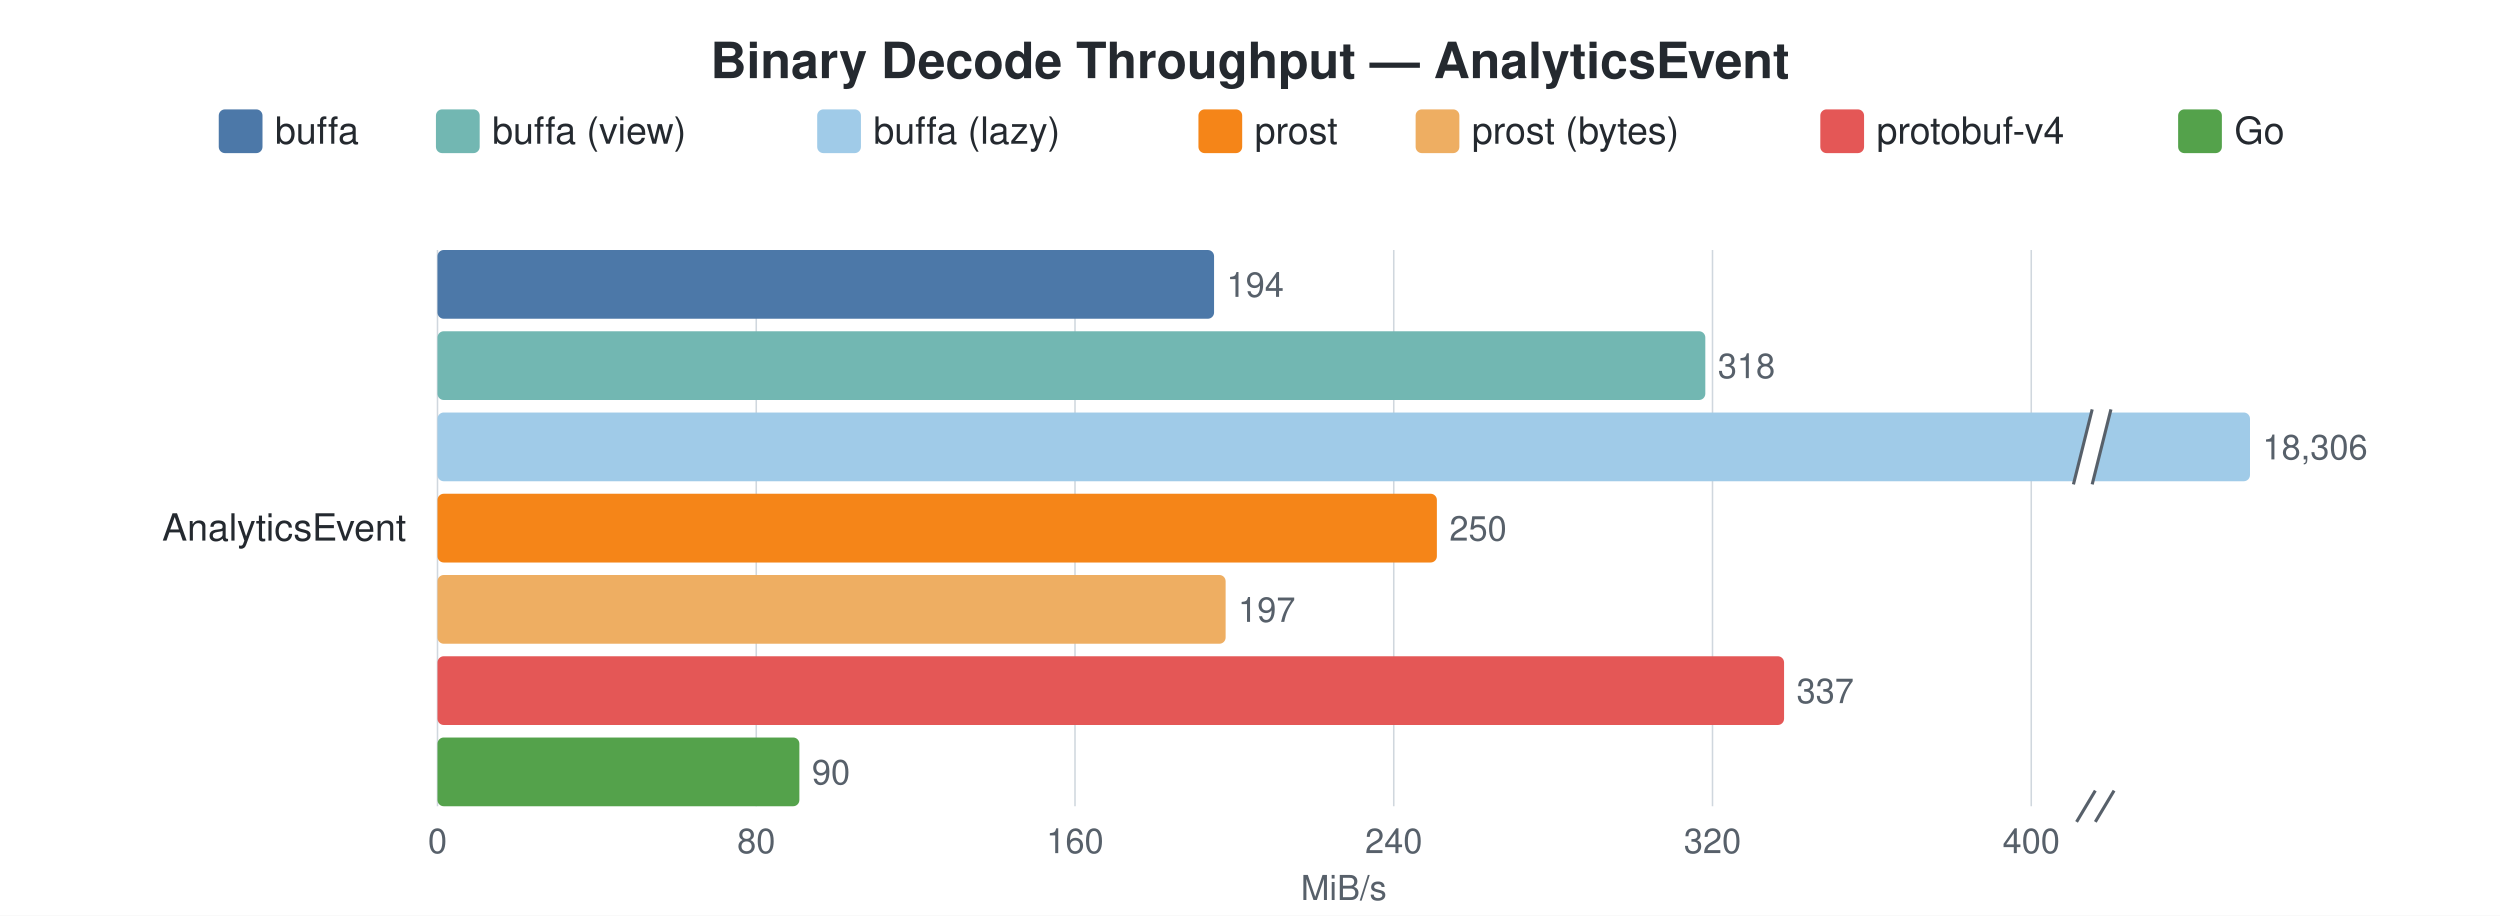
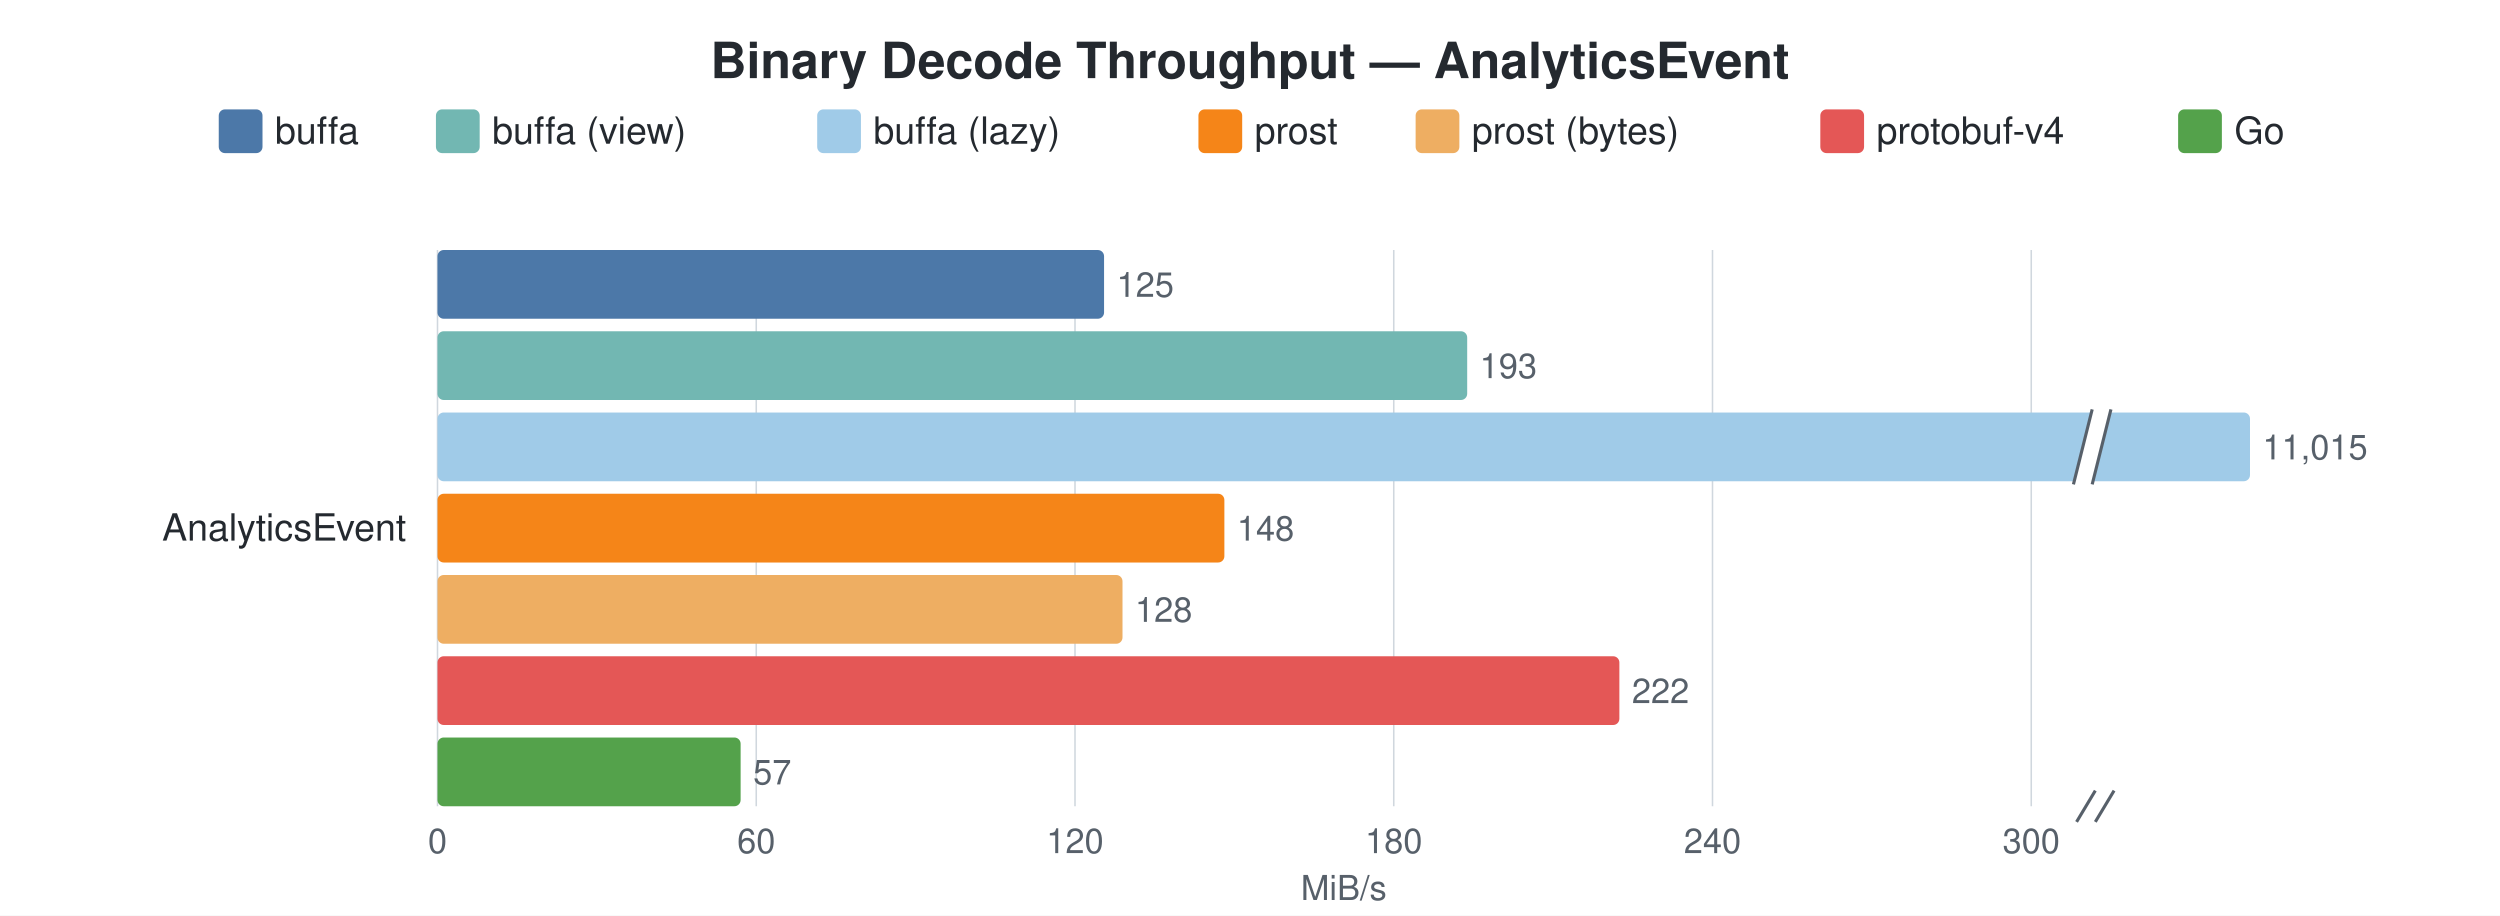
<svg xmlns="http://www.w3.org/2000/svg" width="800" height="293" viewBox="0 0 800 293">
  <style>
    text { font-family: -apple-system, BlinkMacSystemFont, "Segoe UI", Helvetica, Arial, sans-serif; }
    .title { font-size: 16px; font-weight: 600; fill: #24292f; }
    .label { font-size: 12px; fill: #24292f; }
    .value { font-size: 11px; fill: #57606a; }
    .axis-label { font-size: 11px; fill: #57606a; }
    .legend-text { font-size: 12px; fill: #24292f; }
    .grid { stroke: #d0d7de; stroke-width: 0.5; }
  </style>
  <rect width="100%" height="100%" fill="white" />
  <text x="400.0" y="25" text-anchor="middle" class="title">Binary Decode Throughput — AnalyticsEvent</text>
  <rect x="70" y="35" width="14" height="14" rx="2" fill="#4C78A8" />
  <text x="88" y="46" class="legend-text">buffa</text>
  <rect x="139.5" y="35" width="14" height="14" rx="2" fill="#72B7B2" />
  <text x="157.5" y="46" class="legend-text">buffa (view)</text>
  <rect x="261.5" y="35" width="14" height="14" rx="2" fill="#A0CBE8" />
  <text x="279.5" y="46" class="legend-text">buffa (lazy)</text>
  <rect x="383.5" y="35" width="14" height="14" rx="2" fill="#F58518" />
  <text x="401.5" y="46" class="legend-text">prost</text>
  <rect x="453" y="35" width="14" height="14" rx="2" fill="#EEAE62" />
  <text x="471" y="46" class="legend-text">prost (bytes)</text>
  <rect x="582.5" y="35" width="14" height="14" rx="2" fill="#E45756" />
  <text x="600.5" y="46" class="legend-text">protobuf-v4</text>
  <rect x="697" y="35" width="14" height="14" rx="2" fill="#54A24B" />
  <text x="715" y="46" class="legend-text">Go</text>
  <line x1="140.0" y1="80" x2="140.0" y2="258" class="grid" />
  <text x="140.0" y="273" text-anchor="middle" class="axis-label">0</text>
  <line x1="242.0" y1="80" x2="242.0" y2="258" class="grid" />
-   <text x="242.0" y="273" text-anchor="middle" class="axis-label">80</text>
+   <text x="242.0" y="273" text-anchor="middle" class="axis-label">60</text>
  <line x1="344.0" y1="80" x2="344.0" y2="258" class="grid" />
-   <text x="344.0" y="273" text-anchor="middle" class="axis-label">160</text>
+   <text x="344.0" y="273" text-anchor="middle" class="axis-label">120</text>
  <line x1="446.0" y1="80" x2="446.0" y2="258" class="grid" />
-   <text x="446.0" y="273" text-anchor="middle" class="axis-label">240</text>
+   <text x="446.0" y="273" text-anchor="middle" class="axis-label">180</text>
  <line x1="548.0" y1="80" x2="548.0" y2="258" class="grid" />
-   <text x="548.0" y="273" text-anchor="middle" class="axis-label">320</text>
+   <text x="548.0" y="273" text-anchor="middle" class="axis-label">240</text>
  <line x1="650.0" y1="80" x2="650.0" y2="258" class="grid" />
-   <text x="650.0" y="273" text-anchor="middle" class="axis-label">400</text>
+   <text x="650.0" y="273" text-anchor="middle" class="axis-label">300</text>
  <text x="430.0" y="288" text-anchor="middle" class="axis-label">MiB/s</text>
  <line x1="664.5" y1="263" x2="670.5" y2="253" stroke="#57606a" stroke-width="1" />
  <line x1="670.5" y1="263" x2="676.5" y2="253" stroke="#57606a" stroke-width="1" />
  <text x="130" y="173.0" text-anchor="end" class="label">AnalyticsEvent</text>
-   <rect x="140" y="80.0" width="248.5" height="22" rx="2" fill="#4C78A8" />
-   <text x="392.5" y="95.0" class="value">194</text>
-   <rect x="140" y="106.0" width="405.7" height="22" rx="2" fill="#72B7B2" />
-   <text x="549.7" y="121.0" class="value">318</text>
+   <rect x="140" y="80.0" width="213.3" height="22" rx="2" fill="#4C78A8" />
+   <text x="357.3" y="95.0" class="value">125</text>
+   <rect x="140" y="106.0" width="329.5" height="22" rx="2" fill="#72B7B2" />
+   <text x="473.5" y="121.0" class="value">193</text>
  <rect x="140" y="132.0" width="580.0" height="22" rx="2" fill="#A0CBE8" />
  <polygon points="663.5,155.0 669.5,131.0 675.5,131.0 669.5,155.0" fill="white" />
  <line x1="663.5" y1="155.0" x2="669.5" y2="131.0" stroke="#57606a" stroke-width="1" />
  <line x1="669.5" y1="155.0" x2="675.5" y2="131.0" stroke="#57606a" stroke-width="1" />
-   <text x="724.0" y="147.0" class="value">18,306</text>
-   <rect x="140" y="158.0" width="319.8" height="22" rx="2" fill="#F58518" />
-   <text x="463.8" y="173.0" class="value">250</text>
-   <rect x="140" y="184.0" width="252.2" height="22" rx="2" fill="#EEAE62" />
-   <text x="396.2" y="199.0" class="value">197</text>
-   <rect x="140" y="210.0" width="430.9" height="22" rx="2" fill="#E45756" />
-   <text x="574.9" y="225.0" class="value">337</text>
-   <rect x="140" y="236.0" width="115.8" height="22" rx="2" fill="#54A24B" />
-   <text x="259.8" y="251.0" class="value">90</text>
+   <text x="724.0" y="147.0" class="value">11,015</text>
+   <rect x="140" y="158.0" width="251.8" height="22" rx="2" fill="#F58518" />
+   <text x="395.8" y="173.0" class="value">148</text>
+   <rect x="140" y="184.0" width="219.2" height="22" rx="2" fill="#EEAE62" />
+   <text x="363.2" y="199.0" class="value">128</text>
+   <rect x="140" y="210.0" width="378.2" height="22" rx="2" fill="#E45756" />
+   <text x="522.2" y="225.0" class="value">222</text>
+   <rect x="140" y="236.0" width="97.0" height="22" rx="2" fill="#54A24B" />
+   <text x="241.0" y="251.0" class="value">57</text>
</svg>
